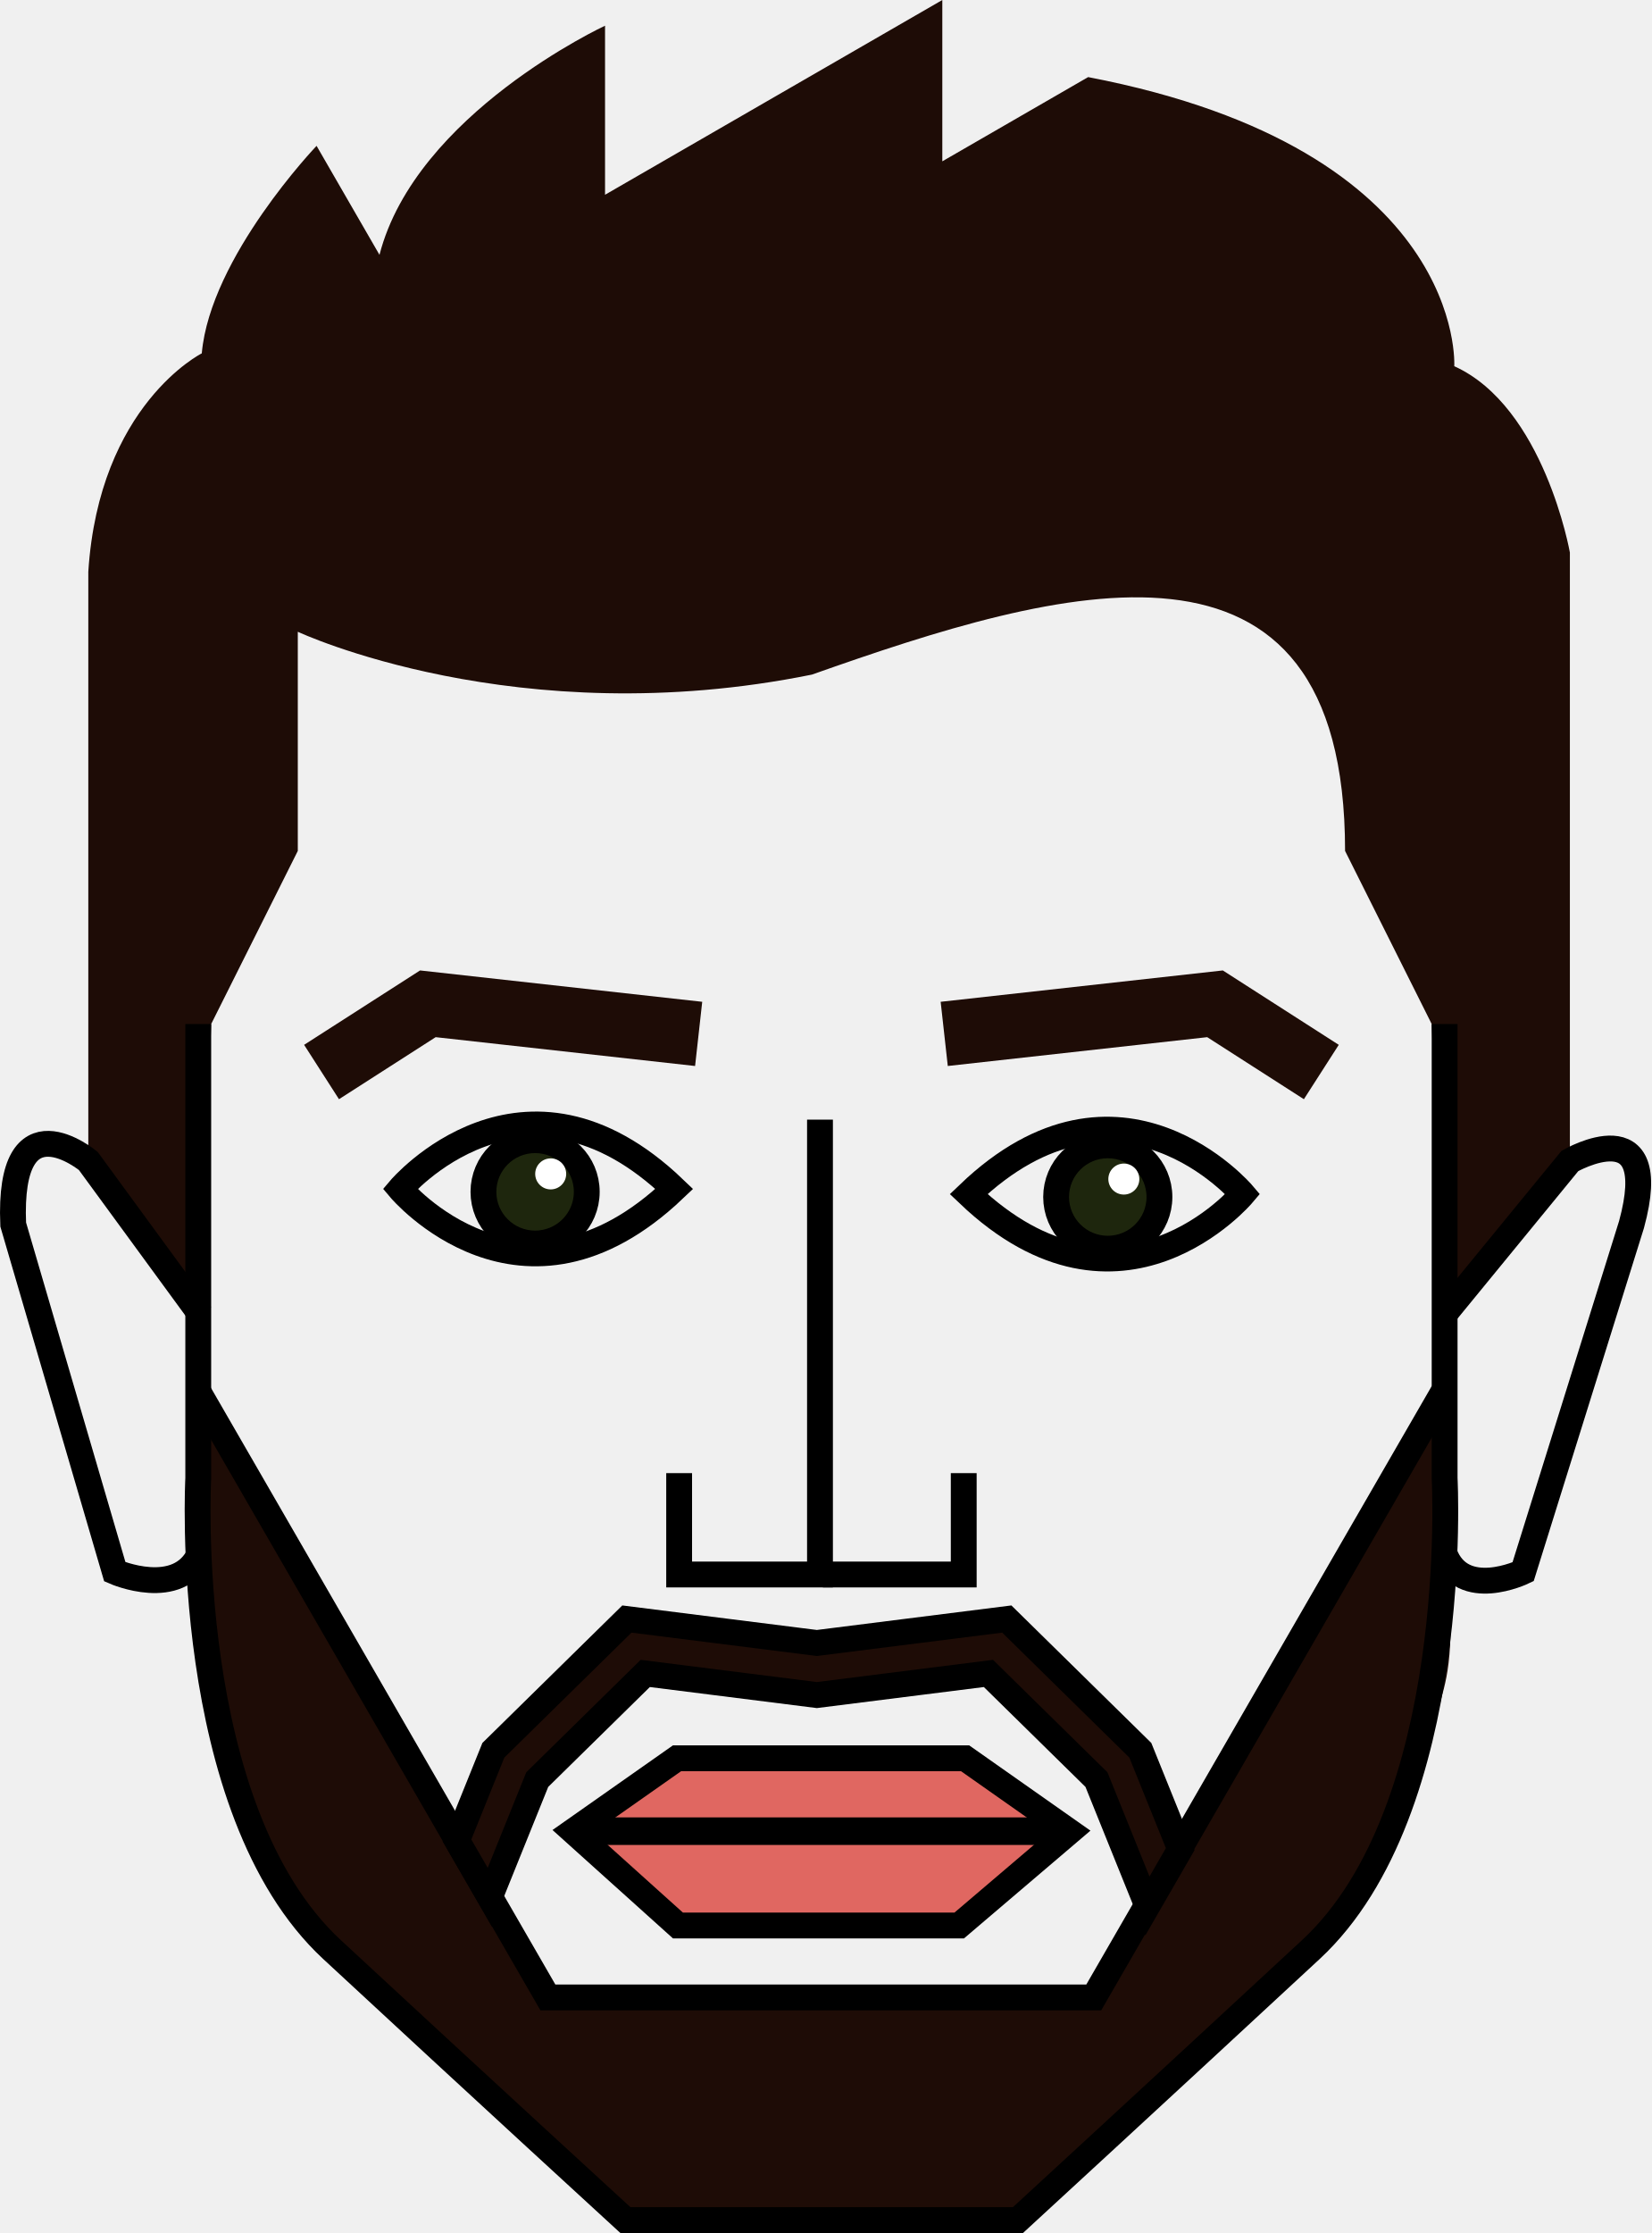
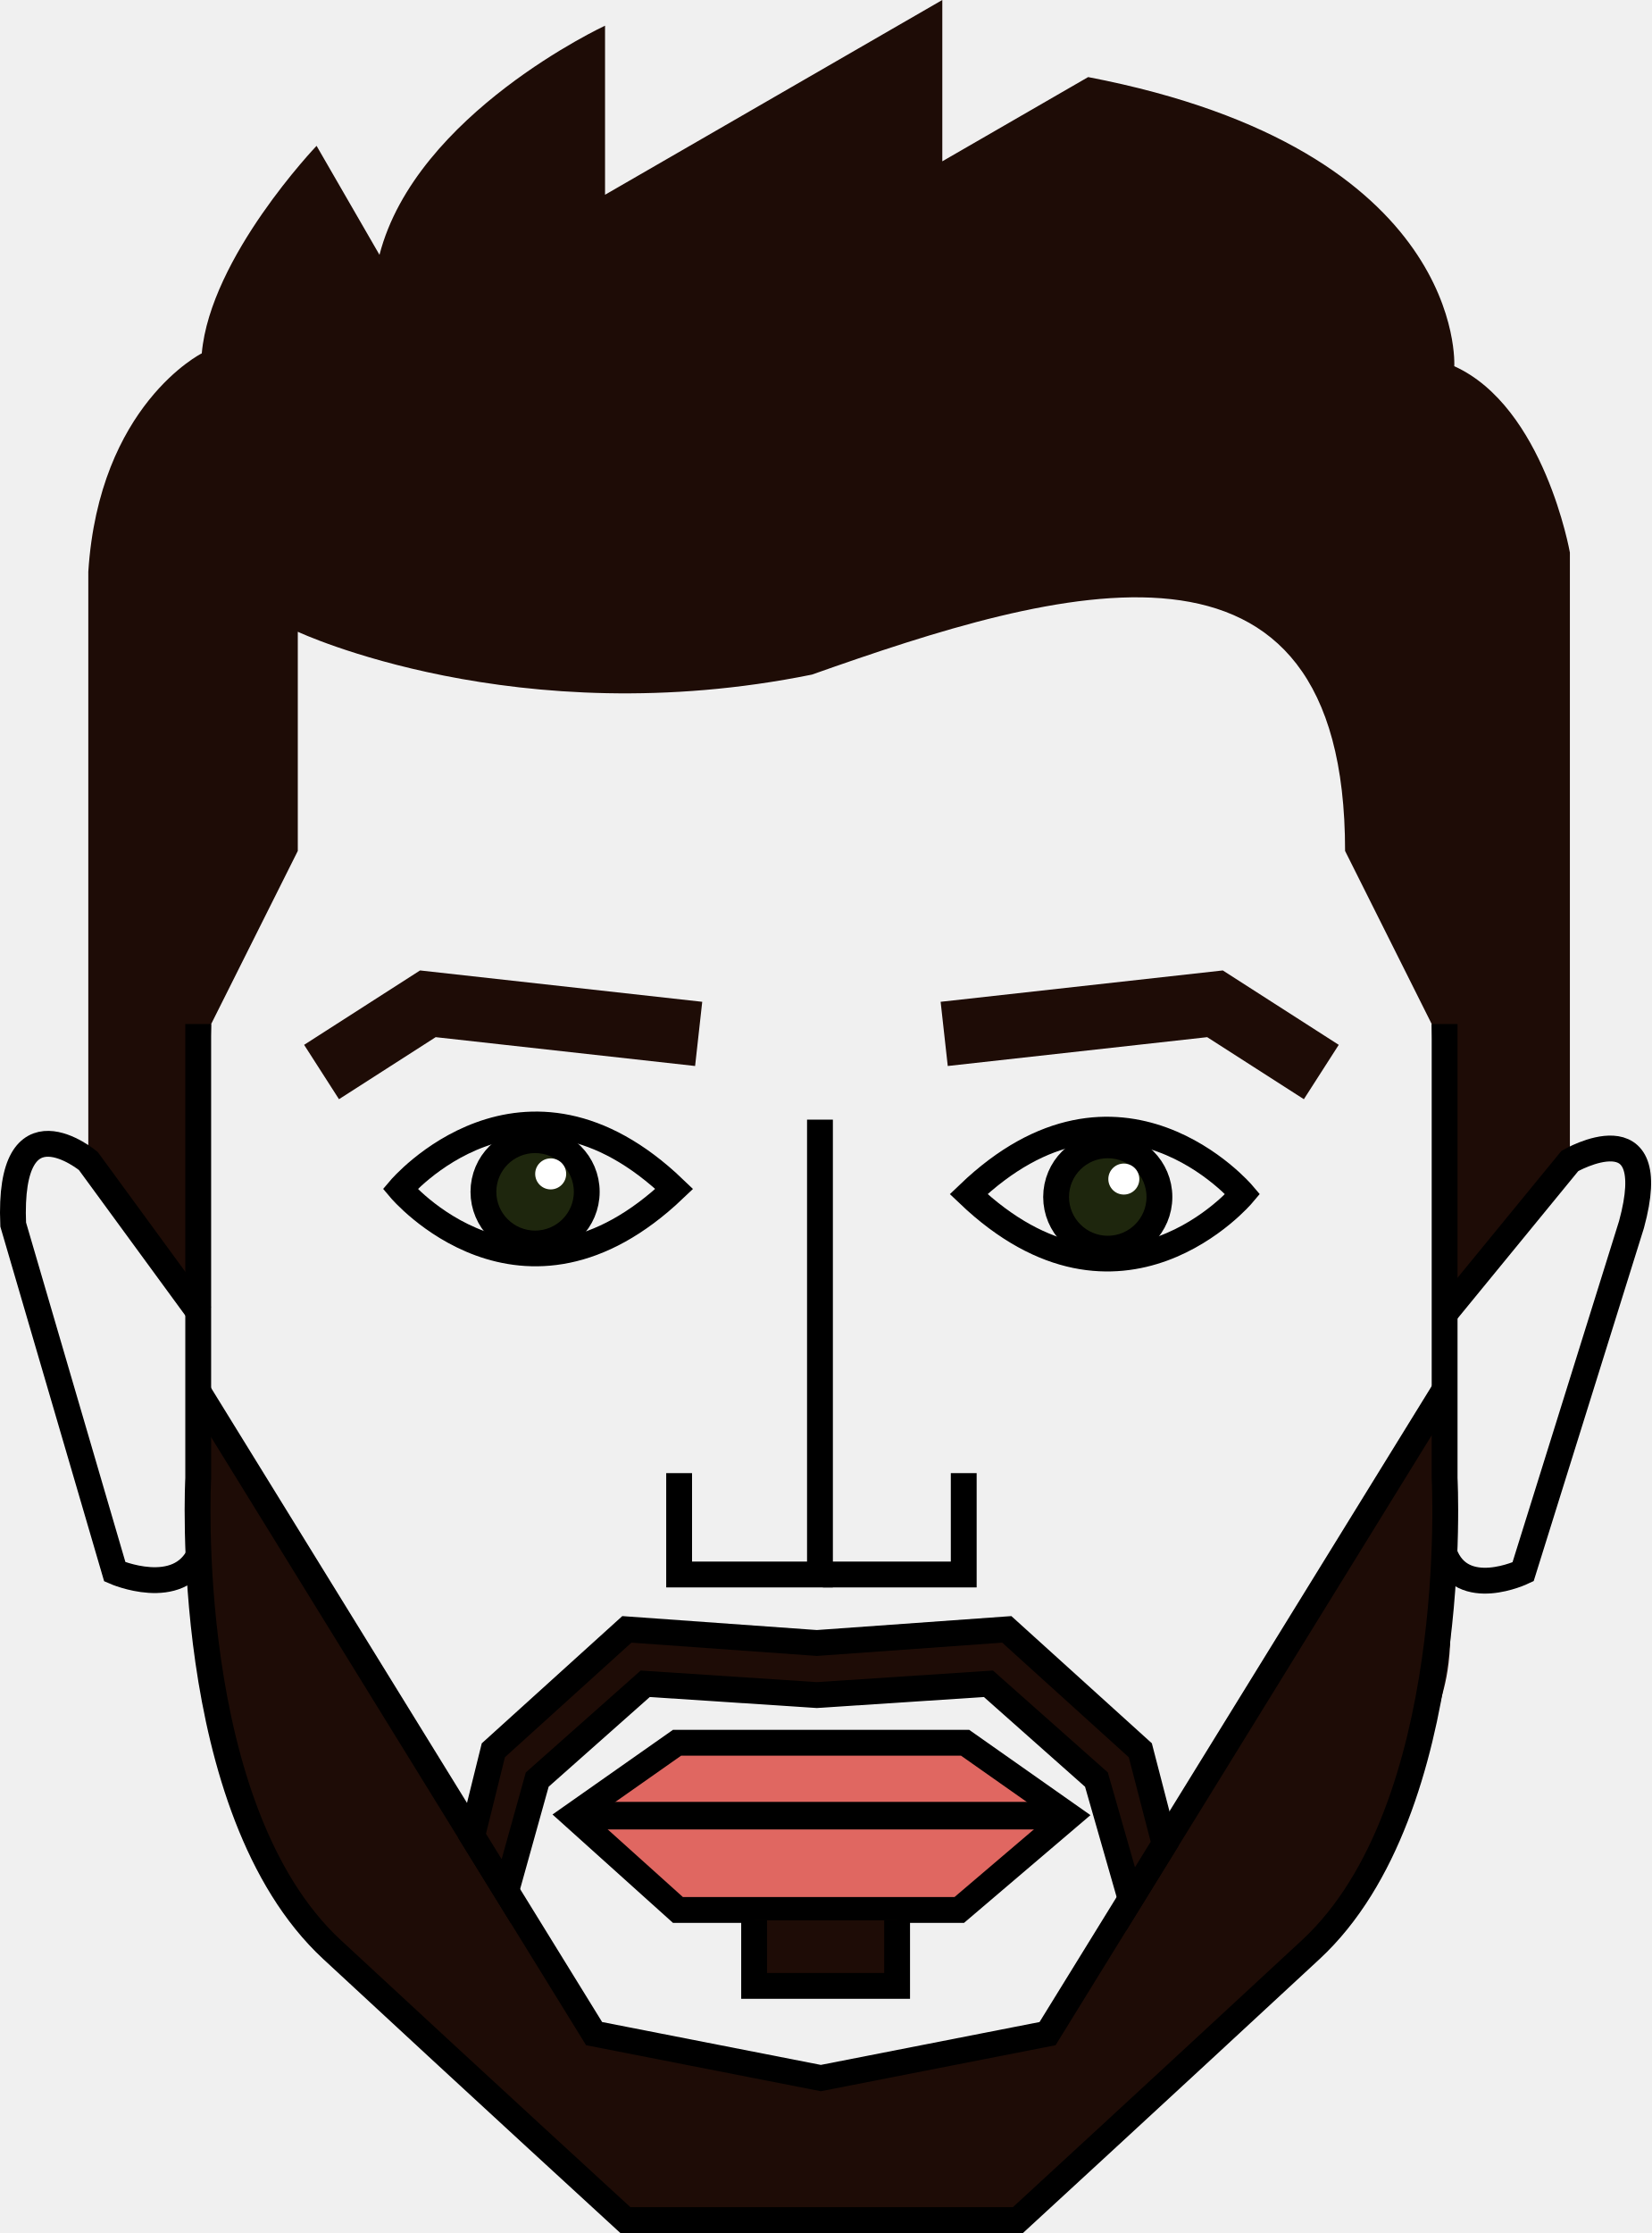
- <svg xmlns="http://www.w3.org/2000/svg" version="1.1" id="svg1" width="639.273" height="864.273" viewBox="0 0 639.273 864.273">
-   <defs id="defs1" />
-   <g id="g1" transform="translate(-113.9855,-127.6475)" />
-   <g id="layer1" transform="translate(-113.9855,-127.6475)">
-     <g id="g31">
-       <path style="fill:#1e0c06;fill-opacity:1;stroke:none;stroke-width:10;stroke-dasharray:none;stroke-opacity:1" d="m 297.313,932.675 c -32.274,-29.903 -62.584,-56.871 -66.746,-61.861 -18.131,-21.738 -31.947,-51.866 -37.238,-86.348 -1.031,-6.716 -2.093,-26.648 -1.907,-53.494 0.153,-22.125 2.258,-50.601 2.396,-50.739 0.138,-0.138 35.867,53.831 70.185,113.216 l 62.683,108.469 105.366,0.471 106.207,-2.471 57.28,-99.275 c 34.121,-59.138 61.101,-106.598 63.999,-109.977 l 11.341,-13.223 3.698,52.22 c 2.998,42.33 -1.192,48.77 -3.59,59.26 -7.535,32.971 -20.777,65.311 -39.172,85.018 -4.293,4.6 -33.971,31.731 -64.849,60.372 l -57.883,53.69 -77.159,-0.075 -75.058,-0.075 z" id="path11" />
-       <path style="fill:none;fill-opacity:1;stroke:#000000;stroke-width:10;stroke-opacity:1" d="M 190.857,666.5 326.103,900.753 H 431.764 L 537.424,900.753 672.67,666.5" id="path8" />
-     </g>
-     <path style="fill:#1e0c06;fill-opacity:1;stroke:none;stroke-width:10" d="m 195.737,524 33.539,-67 v -84.833 c 0,0 84.672,39.786 199.057,16.578 C 523.874,354.967 634.724,321.919 634.724,457 L 668.263,524 673.044,636.462 721.757,577 V 341.499 c 0,0 -9.947,-56.364 -44.76,-72.113 0,0 4.973,-83.717 -141.738,-111.899 l -56.463,32.599 v -62.439 l -130.572,75.386 v -65.439 c 0,0 -73.233,33.984 -87.324,88.69 l -24.355,-42.184 c 0,0 -41.127,43.013 -44.442,80.312 0,0 -39.786,19.893 -43.931,84.546 V 577 l 43.498,59.462 z" id="path6" />
-     <path style="fill:none;fill-opacity:1;stroke:#000000;stroke-width:10;stroke-opacity:1" d="m 673.263,524 v 175.784 c 0,0 6.91,128.003 -51.776,182.422 -58.116,53.889 -113.408,104.715 -113.408,104.715 h -151.976 c 0,0 -55.474,-50.826 -113.59,-104.715 C 183.827,827.787 190.737,699.784 190.737,699.784 V 524" id="path1-1" />
-     <g id="g28" transform="translate(-5.927346,24)">
-       <g id="g2" transform="translate(-1.887787,-2)" style="fill:#282c09;fill-opacity:1;stroke:none">
-         <circle style="fill:#1e260d;fill-opacity:1;stroke:#000000;stroke-width:10;stroke-dasharray:none;stroke-opacity:1" id="path4" cx="328.961" cy="566.944" r="20" />
-         <circle style="fill:#ffffff;fill-opacity:1;stroke:none" cx="335" cy="560" r="6" id="circle1" />
+ <svg xmlns="http://www.w3.org/2000/svg" version="1.1" viewBox="0 0 639.27 864.27">
+   <g transform="translate(-113.99 -127.65)">
+     <path d="m297.31 932.67c-32.274-29.903-62.584-56.871-66.746-61.861-18.131-21.738-31.947-51.866-37.238-86.348-1.031-6.716-2.093-26.648-1.907-53.494 0.153-22.125 2.258-50.601 2.396-50.739s41.751 68.587 79.266 126l70.902 108.52 87.778 17.203 87.778-17.203 68.942-105.47c37.357-57.149 68.155-115.24 71.053-118.62l11.341-13.223 3.698 52.22c2.998 42.33-1.192 48.77-3.59 59.26-7.535 32.971-20.777 65.311-39.172 85.018-4.293 4.6-33.971 31.731-64.849 60.372l-57.883 53.69-77.159-0.075-75.058-0.075z" fill="#1e0c06" />
+     <path d="m190.86 666.5 153.13 248.25 87.778 17.203 87.778-17.203 153.13-248.25" fill="none" stroke="#000" stroke-width="10" />
+     <path d="m195.74 524 33.539-67v-84.833s84.672 39.786 199.06 16.578c95.541-33.778 206.39-66.826 206.39 68.255l33.539 67 4.781 112.46 48.712-59.462v-235.5s-9.947-56.364-44.76-72.113c0 0 4.973-83.717-141.74-111.9l-56.463 32.599v-62.439l-130.57 75.386v-65.439s-73.233 33.984-87.324 88.69l-24.355-42.184s-41.127 43.012-44.442 80.312c0 0-39.786 19.893-43.931 84.546v228.04l43.498 59.462z" fill="#1e0c06" />
+     <path d="m673.26 524v175.78s6.91 128-51.776 182.42c-58.116 53.889-113.41 104.72-113.41 104.72h-151.98s-55.474-50.826-113.59-104.72c-58.686-54.418-51.776-182.42-51.776-182.42v-175.78" fill="none" stroke="#000" stroke-width="10" />
+     <g transform="translate(-5.9273 24)">
+       <g transform="translate(-1.8878 -2)">
+         <circle cx="328.96" cy="566.94" r="20" fill="#1e260d" stroke="#000" stroke-width="10" />
+         <circle cx="335" cy="560" r="6" fill="#fff" />
      </g>
-       <g id="g9" transform="translate(7.242862,-2.520358)" style="stroke:#000000;stroke-opacity:1">
-         <path style="fill:none;fill-opacity:1;stroke:#000000;stroke-width:10;stroke-dasharray:none;stroke-opacity:1" d="m 373.711,566.338 c -58.533,-56.124 -106.151,0 -106.151,0 0,0 47.21,56.124 106.151,0 z" id="path9-2" />
+       <g transform="translate(7.2429 -2.5204)" stroke="#000">
+         <path d="m373.71 566.34c-58.533-56.124-106.15 0-106.15 0s47.21 56.124 106.15 0z" fill="none" stroke="#000" stroke-width="10" />
      </g>
-       <circle style="fill:#1e260d;fill-opacity:1;stroke:#000000;stroke-width:10;stroke-dasharray:none;stroke-opacity:1" id="path4-1" cx="-548.781" cy="566.944" transform="scale(-1,1)" r="20" />
-       <circle style="fill:#ffffff;fill-opacity:1;stroke:none" cx="-555" cy="560" transform="scale(-1,1)" r="6" id="circle2" />
-       <g id="g9-6" transform="matrix(-1,0,0,1,868.6118,-0.5203575)" style="stroke:#000000;stroke-opacity:1">
-         <path style="fill:none;fill-opacity:1;stroke:#000000;stroke-width:10;stroke-dasharray:none;stroke-opacity:1" d="m 373.711,566.338 c -58.533,-56.124 -106.151,0 -106.151,0 0,0 47.21,56.124 106.151,0 z" id="path9-2-3" />
+       <circle transform="scale(-1,1)" cx="-548.78" cy="566.94" r="20" fill="#1e260d" stroke="#000" stroke-width="10" />
+       <circle transform="scale(-1,1)" cx="-555" cy="560" r="6" fill="#fff" />
+       <g transform="matrix(-1 0 0 1 868.61 -.52036)" stroke="#000">
+         <path d="m373.71 566.34c-58.533-56.124-106.15 0-106.15 0s47.21 56.124 106.15 0z" fill="none" stroke="#000" stroke-width="10" />
      </g>
    </g>
-     <g id="g10" transform="translate(-2.263895,14)" style="stroke:#1e0c06;stroke-width:25;stroke-dasharray:none;stroke-opacity:1">
-       <path style="fill:none;fill-opacity:1;stroke:#1e0c06;stroke-width:25;stroke-dasharray:none;stroke-opacity:1" d="m 240.735,528.568 41.158,-26.403 104.836,11.648" id="path10" />
-       <path style="fill:none;fill-opacity:1;stroke:#1e0c06;stroke-width:25;stroke-dasharray:none;stroke-opacity:1" d="m 627.793,528.568 -41.158,-26.403 -104.836,11.648" id="path10-2" />
+     <g transform="translate(-2.2639 14)" fill="none" stroke="#1e0c06" stroke-width="25">
+       <path d="m240.74 528.57 41.158-26.403 104.84 11.648" />
+       <path d="m627.79 528.57-41.158-26.403-104.84 11.648" />
    </g>
-     <g id="g5" transform="translate(-8.774335,-4)" style="stroke:#000000;stroke-opacity:1">
-       <path style="fill:none;fill-opacity:1;stroke:#000000;stroke-width:10;stroke-opacity:1" d="M 440.214,565 V 741.051 H 385.686 V 701.817" id="path5" />
-       <path style="fill:none;fill-opacity:1;stroke:#000000;stroke-width:10;stroke-opacity:1" d="m 441.335,741.051 h 54.528 v -39.234" id="path5-3" />
+     <g transform="translate(-8.7743 -4)" fill="none" stroke="#000" stroke-width="10">
+       <path d="m440.21 565v176.05h-54.528v-39.234" />
+       <path d="m441.34 741.05h54.528v-39.234" />
    </g>
-     <g id="g30">
-       <path style="fill:none;fill-opacity:1;stroke:#000000;stroke-width:10;stroke-opacity:1" d="M 191.67,636.462 148.172,577 c 0,0 -31.21,-25.918 -29.075,24.599 L 158.437,736 c 0,0 24.786,10.849 32.963,-7.18" id="path7-1" />
-       <path style="fill:none;fill-opacity:1;stroke:#000000;stroke-width:10;stroke-opacity:1" d="M 673.044,636.462 721.757,577 c 0,0 36.288,-21 23.861,24.599 L 703.639,736 c 0,0 -23.642,11.361 -30.465,-7.18" id="path7" />
+     <g fill="none" stroke="#000" stroke-width="10">
+       <path d="m191.67 636.46-43.498-59.462s-31.21-25.918-29.075 24.599l39.341 134.4s24.786 10.849 32.963-7.18" />
+       <path d="m673.04 636.46 48.712-59.462s36.288-21 23.861 24.599l-41.979 134.4s-23.642 11.361-30.465-7.18" />
    </g>
-     <path style="baseline-shift:baseline;display:inline;overflow:visible;opacity:1;fill:#1e0c06;fill-opacity:1;stroke:#000000;stroke-width:10;stroke-dasharray:none;stroke-opacity:1;enable-background:accumulate;stop-color:#000000;stop-opacity:1" d="m 356.684,754.289 -51.695,50.793 -14.087,34.914 12.699,21.975 18.376,-45.544 41.816,-41.084 66.43,8.373 66.432,-8.373 41.814,41.084 19.738,48.913 12.691,-21.995 -15.44,-38.264 -51.695,-50.793 -73.539,9.27 z" id="path9" />
-     <g id="g29">
-       <path style="fill:#e06761;fill-opacity:1;stroke:#000000;stroke-width:10;stroke-dasharray:none;stroke-opacity:1" d="m 335.897,836.424 40.202,-28.247 h 111.516 l 40.376,28.395 -42.649,36.331 H 376.448 Z" id="path3" />
-       <path style="fill:none;fill-opacity:1;stroke:#000000;stroke-width:10.669;stroke-dasharray:none;stroke-opacity:1" d="M 339.488,836.395 H 523.654" id="path12" />
+     <path d="m356.68 758.29-51.695 46.793-8.207 33.142 13.166 21.345 12.03-43.141 41.816-37.084 66.43 4.373 66.432-4.373 41.814 37.084 13.23 46.192 13.151-21.321-9.393-36.217-51.695-46.793-73.539 5.269z" fill="#1e0c06" stop-color="#000000" stroke="#000" stroke-width="10" />
+     <g transform="translate(0,-6)" stroke="#000">
+       <path d="m335.9 836.42 40.202-28.247h111.52l40.376 28.395-42.649 36.331h-108.89z" fill="#e06761" stroke-width="10" />
+       <path d="m339.49 836.39h184.17" fill="none" stroke-width="10.669" />
    </g>
+     <path d="m405.94 870.9v25.374h55.359v-25.374" fill="#1e0c06" stroke="#000" stroke-width="10" />
  </g>
</svg>
